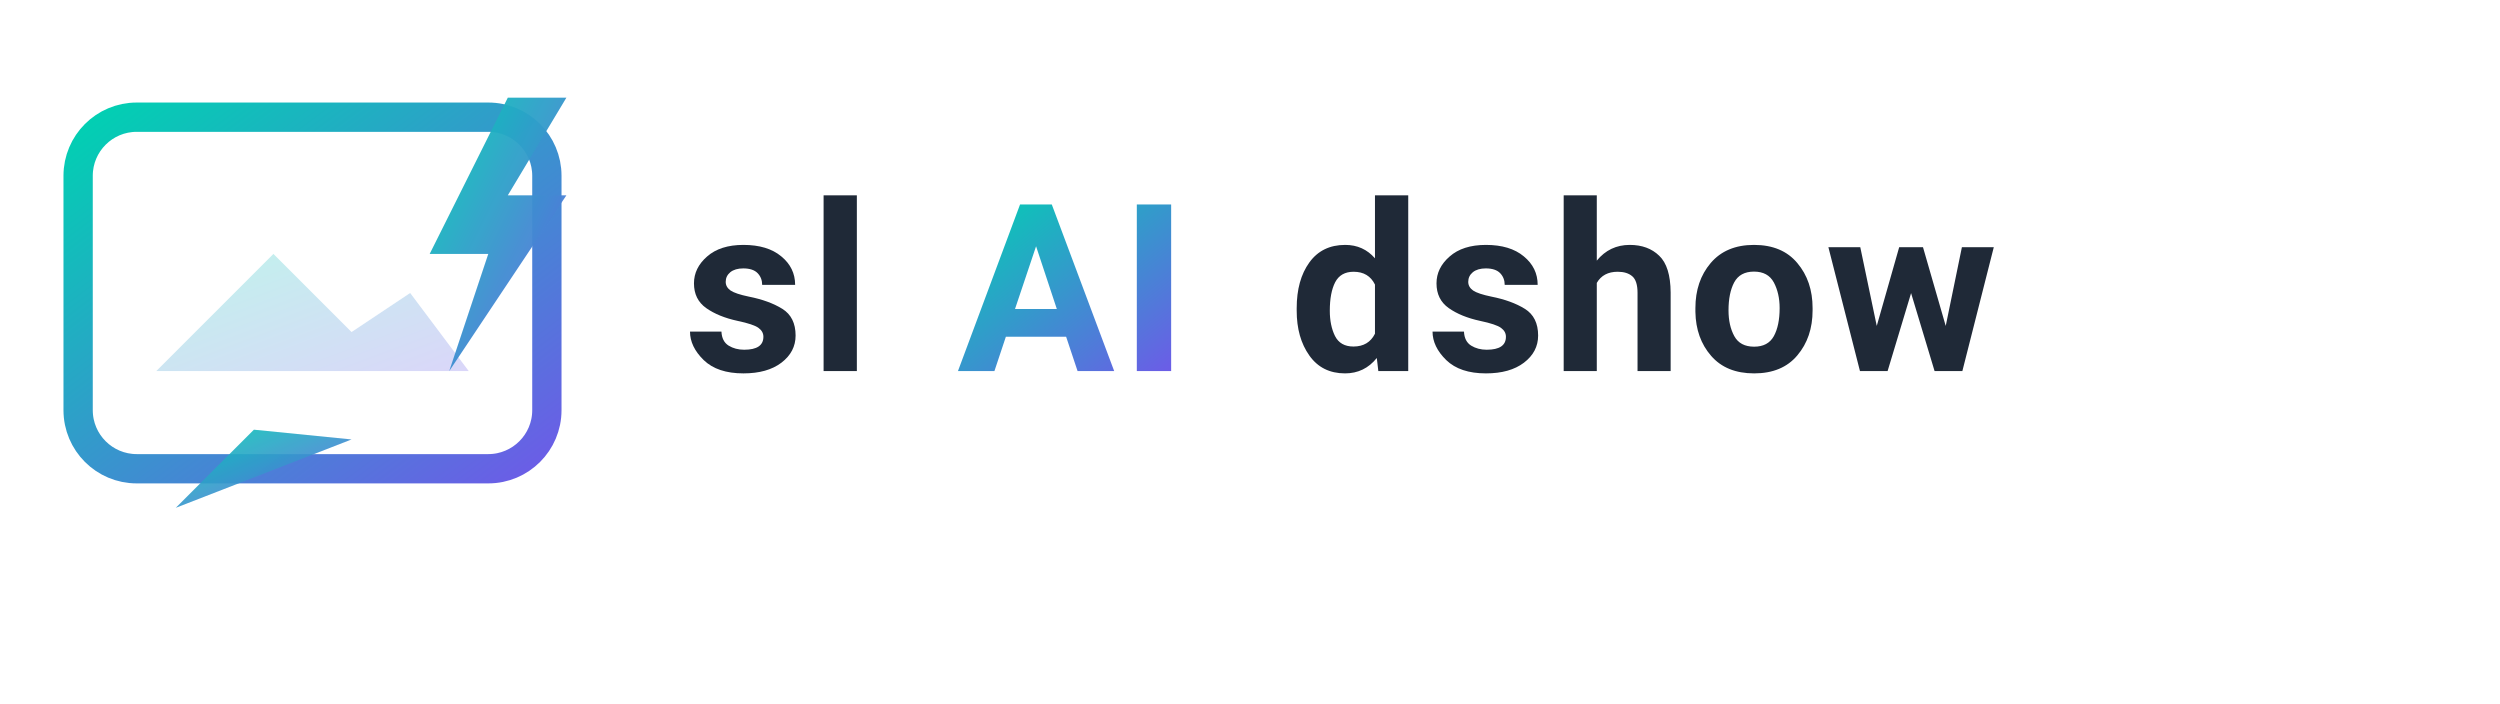
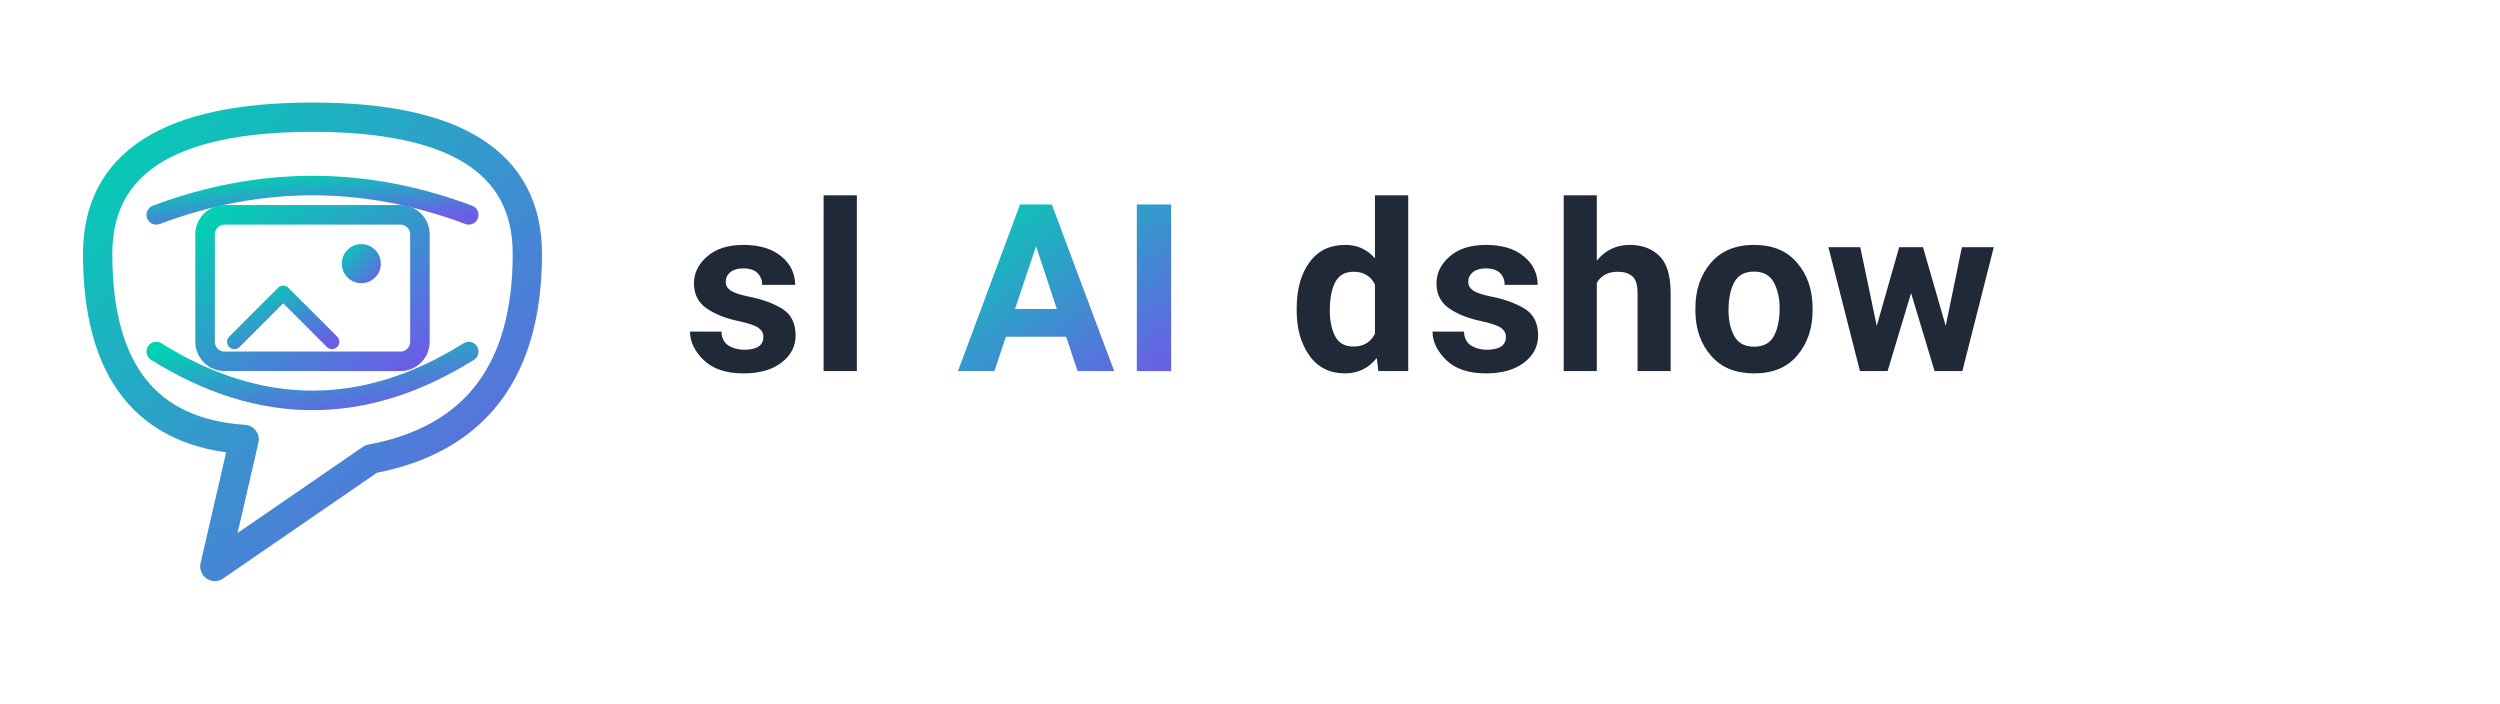
<svg xmlns="http://www.w3.org/2000/svg" width="256" height="72" viewBox="0 0 256 72" role="img" aria-label="slAIdshow logo">
  <defs>
    <linearGradient id="g" x1="0" y1="0" x2="1" y2="1">
      <stop offset="0" stop-color="#00D1B2" />
      <stop offset="1" stop-color="#6C5CE7" />
    </linearGradient>
    <style>
      .word { font: 700 24px/1.1 system-ui, -apple-system, "Segoe UI", Roboto, Ubuntu, Cantarell, "Noto Sans", Arial, sans-serif; letter-spacing: 0.5px; }
      .accent { fill: url(#g); }
      .muted { fill: #1F2937; }
      @media (prefers-color-scheme: dark){
        .muted { fill: #E5E7EB; }
      }
    </style>
  </defs>
  <g transform="translate(8,8)">
-     <rect x="0" y="4" width="48" height="36" rx="6" ry="6" fill="none" stroke="url(#g)" stroke-width="3" />
-     <path d="M8 30 L20 18 L28 26 L34 22 L40 30 Z" fill="url(#g)" opacity="0.25" />
-     <path d="M10 44 L18 36 L28 37 Z" fill="url(#g)" opacity="0.9" />
-     <path d="M44 2 l6 0 -6 10 6 0 -12 18 4 -12 -6 0z" class="accent" opacity="0.95" />
+     <path d="M2 18 Q2 4 24 4 Q46 4 46 18 Q46 36 30 39 L14 50 L17 37 Q2 36 2 18 Z" fill="none" stroke="url(#g)" stroke-width="3" stroke-linejoin="round" />
+     <path d="M8 14 Q24 8 40 14" fill="none" stroke="url(#g)" stroke-width="2" stroke-linecap="round" />
+     <path d="M8 28 Q24 38 40 28" fill="none" stroke="url(#g)" stroke-width="2" stroke-linecap="round" />
+     <rect x="13" y="14" width="22" height="15" rx="2" fill="none" stroke="url(#g)" stroke-width="2" />
+     <line x1="21" y1="29" x2="27" y2="29" stroke="url(#g)" stroke-width="2" stroke-linecap="round" />
+     <polyline points="16,27 21,22 26,27" fill="none" stroke="url(#g)" stroke-width="1.5" stroke-linecap="round" stroke-linejoin="round" />
+     <circle cx="29" cy="19" r="2" fill="url(#g)" />
  </g>
  <g transform="translate(70,18)">
    <text class="word muted" x="0" y="20">sl</text>
    <text class="word accent" x="28" y="20">AI</text>
    <text class="word muted" x="62" y="20">dshow</text>
  </g>
</svg>
